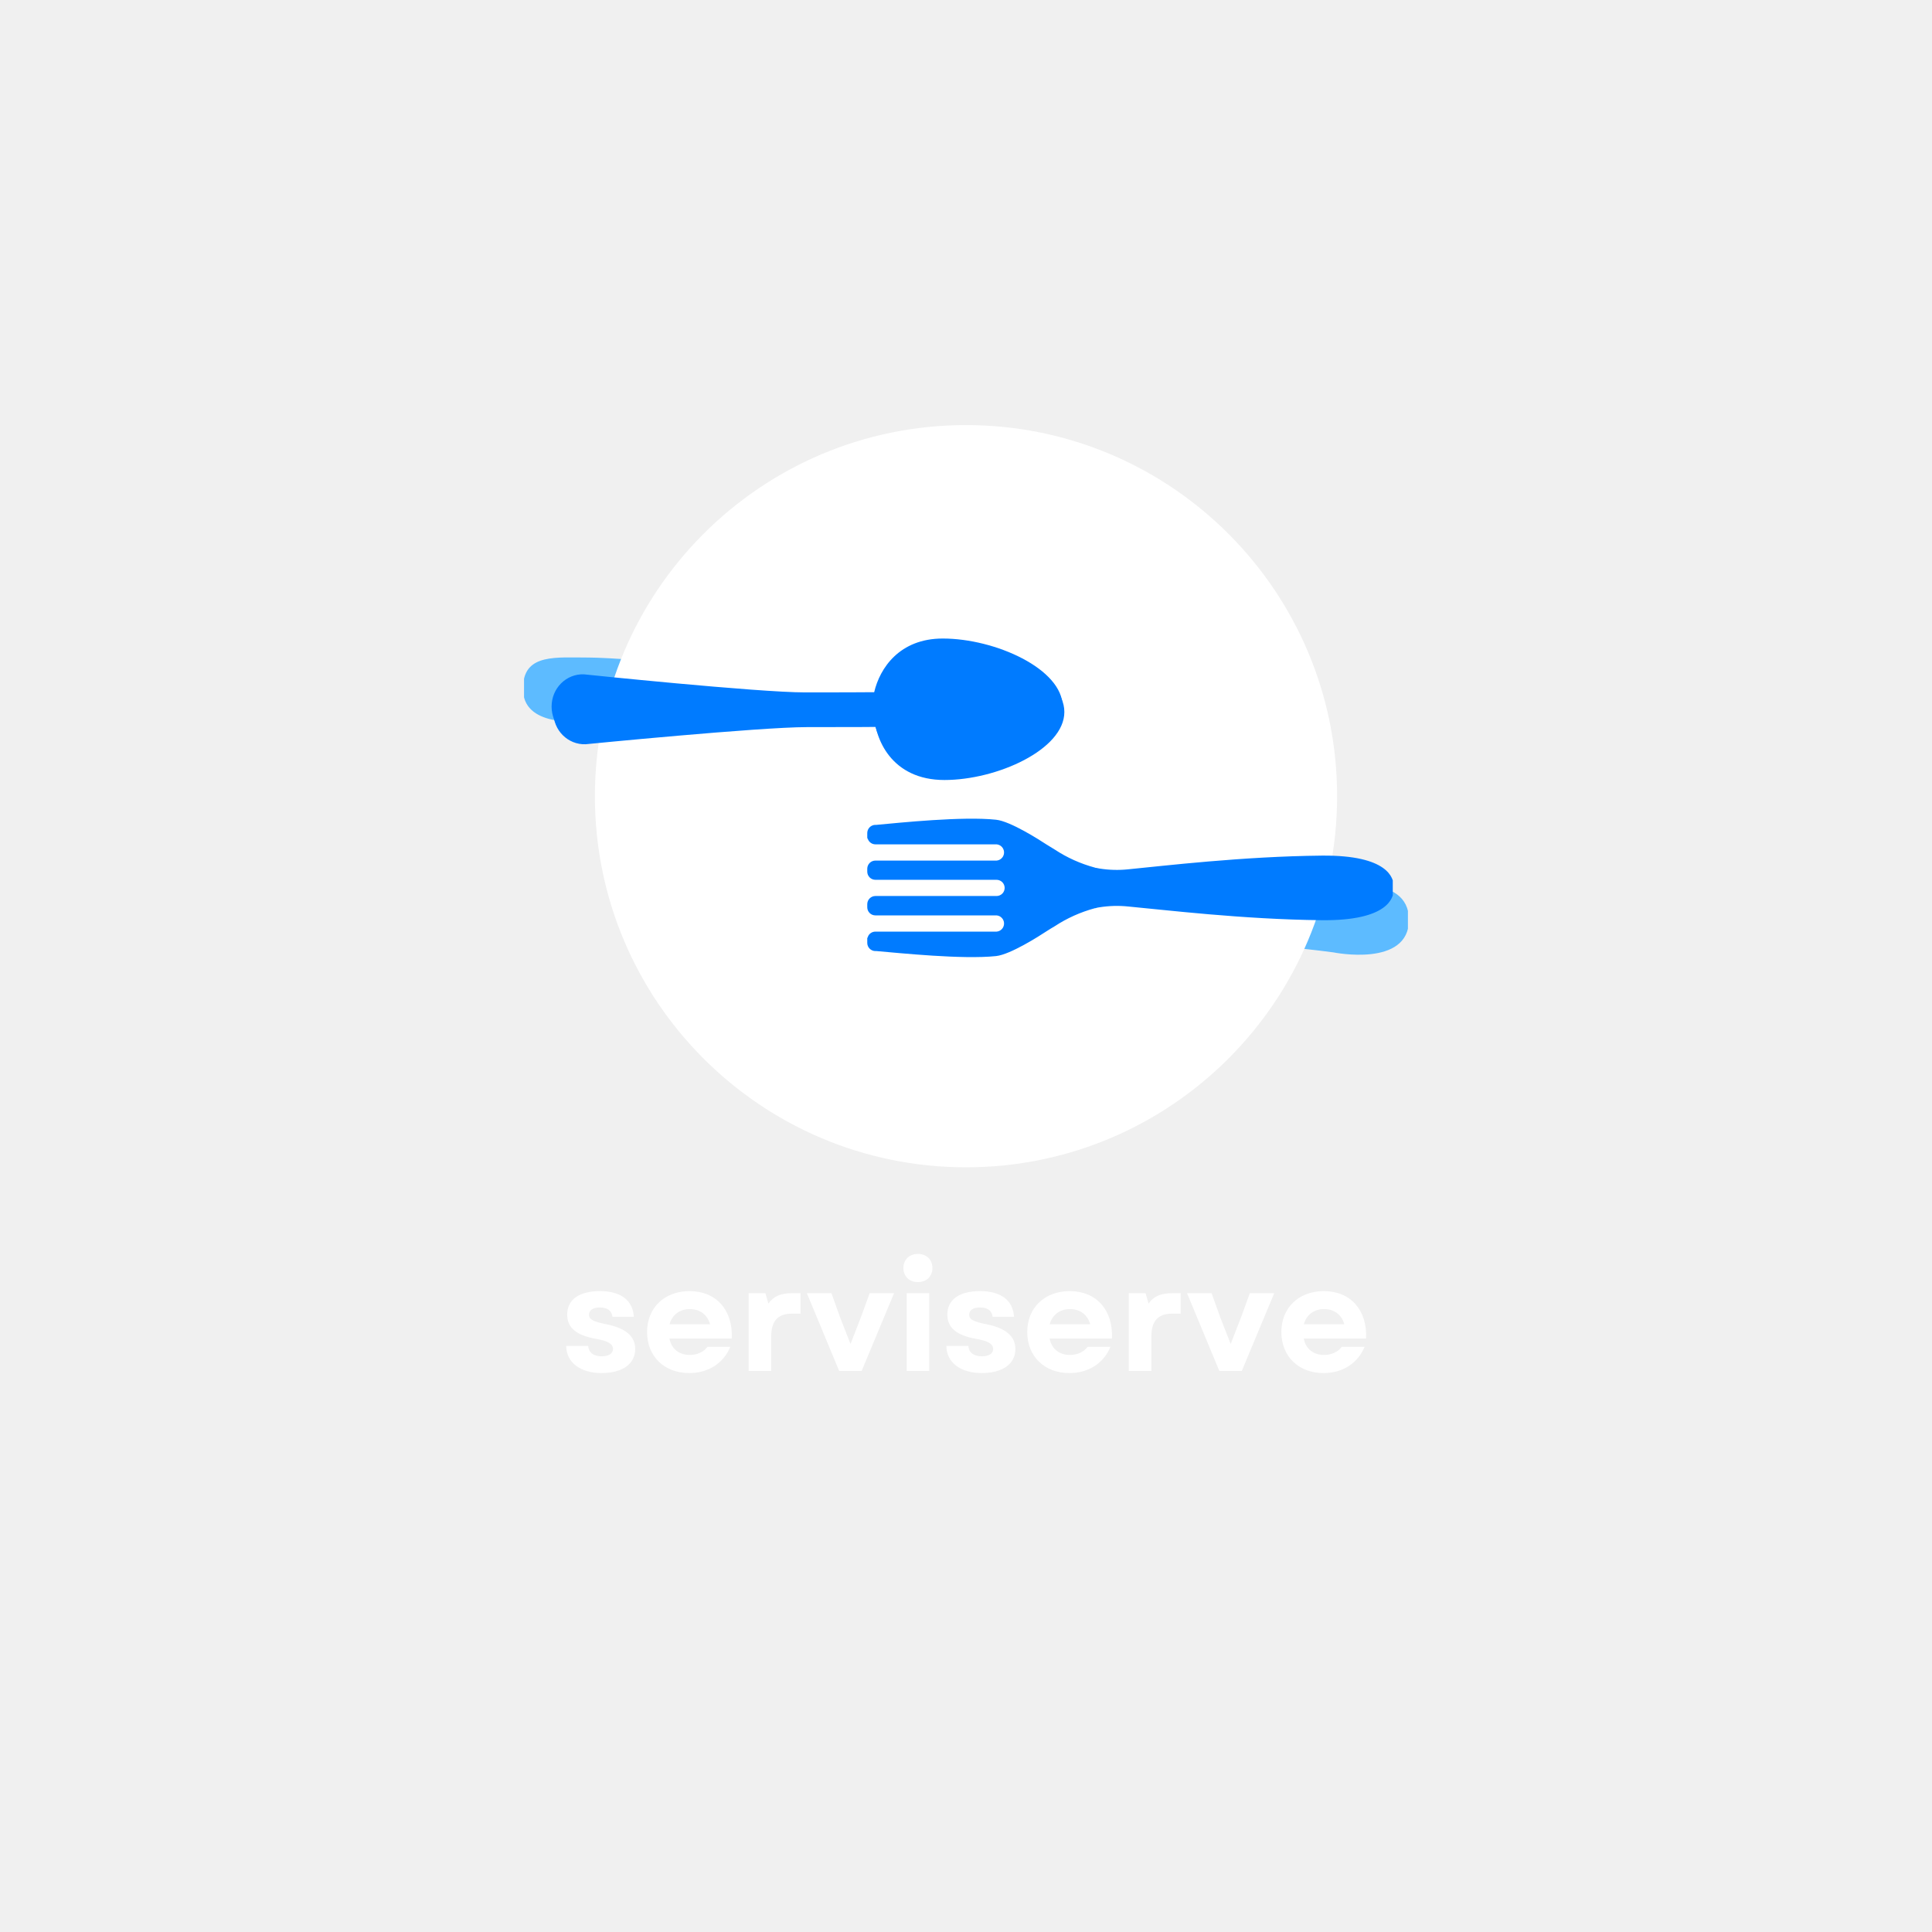
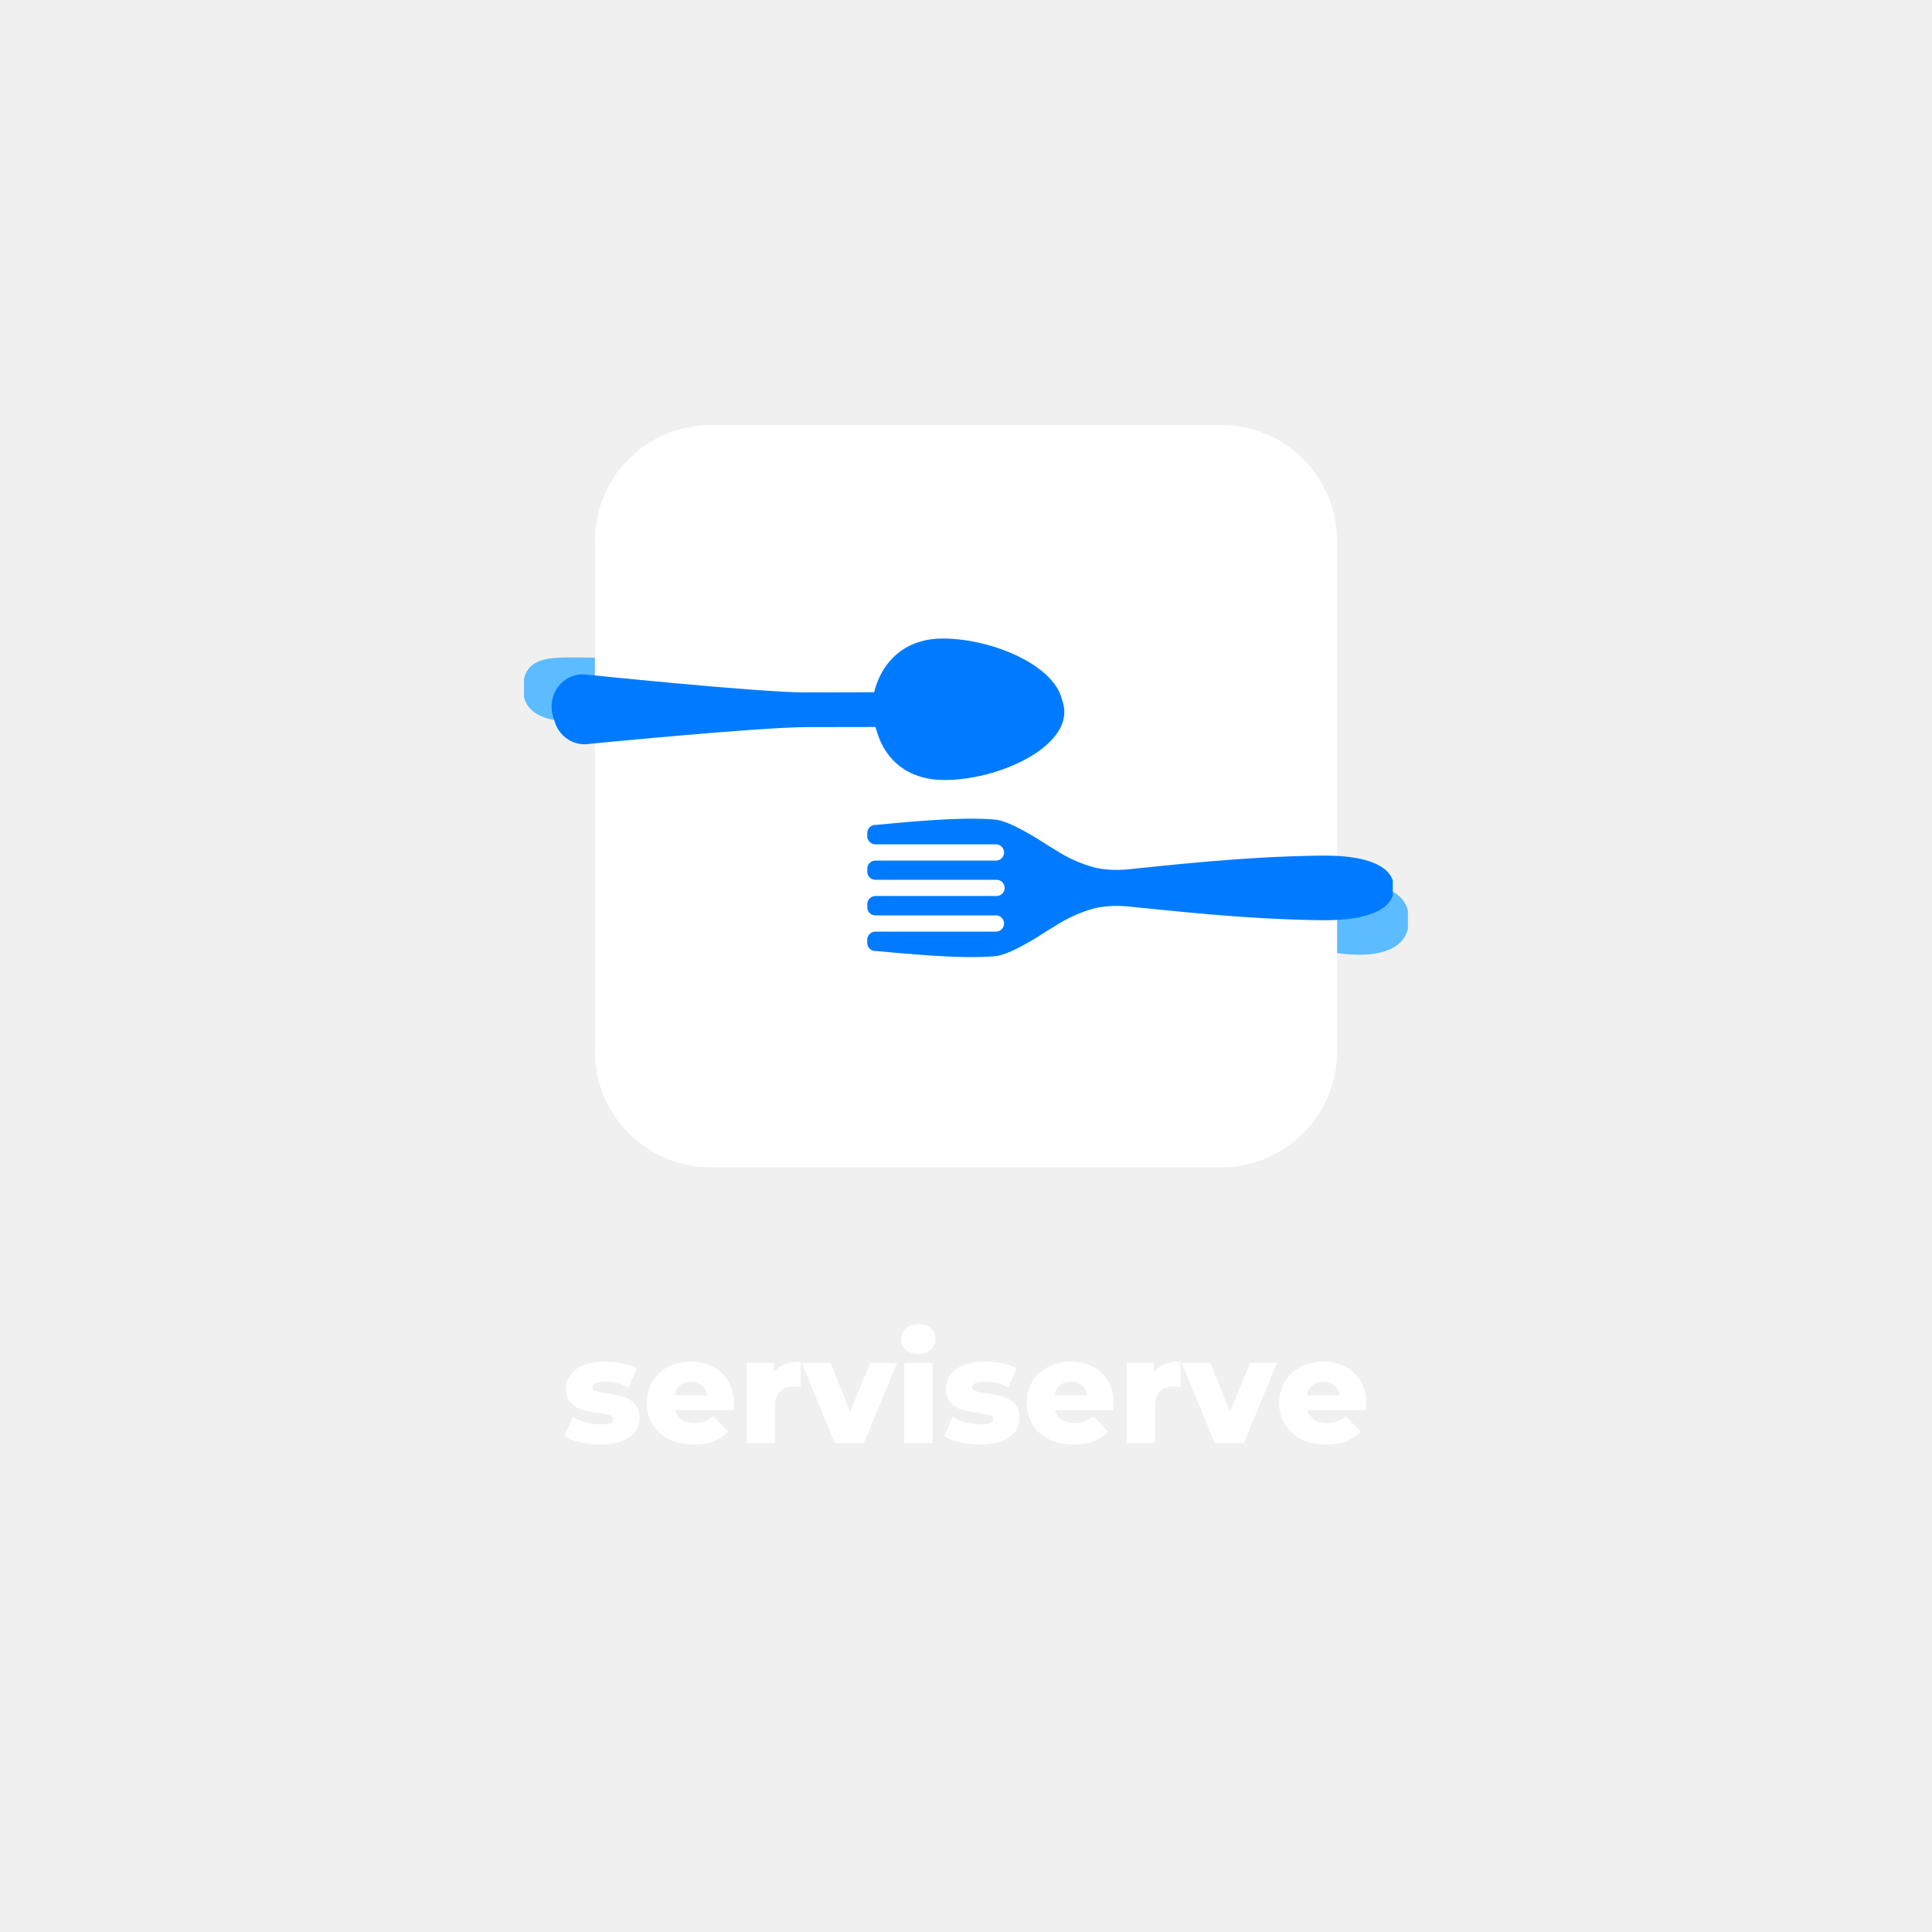
<svg xmlns="http://www.w3.org/2000/svg" width="500" zoomAndPan="magnify" viewBox="0 0 375 375" height="500" preserveAspectRatio="xMidYMid meet" version="1.0">
  <defs>
    <g />
-     <clipPath id="13c9c5d8a1">
+     <clipPath id="a3ee3a9f44">
      <path d="M 146.527 165.523 L 273.277 165.523 L 273.277 191.773 L 146.527 191.773 Z M 146.527 165.523 " clip-rule="nonzero" />
    </clipPath>
-     <clipPath id="cacc675011">
+     <clipPath id="c625045aef">
      <path d="M 101.715 119 L 228.465 119 L 228.465 151 L 101.715 151 Z M 101.715 119 " clip-rule="nonzero" />
    </clipPath>
-     <clipPath id="383ec7881a">
+     <clipPath id="e5e488d97a">
      <path d="M 115.469 82.508 L 259.531 82.508 L 259.531 226.574 L 115.469 226.574 Z M 115.469 82.508 " clip-rule="nonzero" />
    </clipPath>
-     <clipPath id="ee7becb748">
-       <path d="M 187.5 82.508 C 147.719 82.508 115.469 114.758 115.469 154.543 C 115.469 194.324 147.719 226.574 187.5 226.574 C 227.281 226.574 259.531 194.324 259.531 154.543 C 259.531 114.758 227.281 82.508 187.5 82.508 Z M 187.5 82.508 " clip-rule="nonzero" />
+     <clipPath id="cf33a3c93e">
+       <path d="M 137.977 82.508 L 237.023 82.508 C 249.453 82.508 259.531 92.586 259.531 105.02 L 259.531 204.062 C 259.531 216.496 249.453 226.574 237.023 226.574 L 137.977 226.574 C 125.547 226.574 115.469 216.496 115.469 204.062 L 115.469 105.02 C 115.469 92.586 125.547 82.508 137.977 82.508 Z M 137.977 82.508 " clip-rule="nonzero" />
    </clipPath>
-     <clipPath id="853a7a81e2">
+     <clipPath id="9aca644128">
      <path d="M 168.336 158.621 L 270.336 158.621 L 270.336 186 L 168.336 186 Z M 168.336 158.621 " clip-rule="nonzero" />
    </clipPath>
-     <clipPath id="0182dea392">
+     <clipPath id="c176436521">
      <path d="M 107.098 123.922 L 206.848 123.922 L 206.848 151 L 107.098 151 Z M 107.098 123.922 " clip-rule="nonzero" />
    </clipPath>
-     <clipPath id="885144fed8">
+     <clipPath id="f28ce979ab">
      <path d="M 107.098 131 L 173 131 L 173 145 L 107.098 145 Z M 107.098 131 " clip-rule="nonzero" />
    </clipPath>
-     <clipPath id="09411aa71d">
+     <clipPath id="b07218edad">
      <path d="M 169 124 L 206.848 124 L 206.848 151.391 L 169 151.391 Z M 169 124 " clip-rule="nonzero" />
    </clipPath>
  </defs>
-   <g clip-path="url(#13c9c5d8a1)">
+   <g clip-path="url(#a3ee3a9f44)">
    <path fill="#5dbbff" d="M 199.297 174.023 C 197.258 174.023 195.246 173.523 193.445 172.586 L 188.031 168.18 C 185.688 166.262 182.715 165.277 179.691 165.383 L 147.973 168.199 C 147.168 168.227 146.527 168.887 146.527 169.664 C 146.527 170.438 147.168 171.051 147.973 171.023 L 176.156 169.652 C 177.266 169.617 178.176 170.418 178.176 171.445 C 178.176 172.469 177.266 173.312 176.156 173.332 L 147.973 174.137 C 147.168 174.145 146.527 174.789 146.527 175.562 C 146.527 176.34 147.168 176.961 147.973 176.961 L 176.156 176.676 C 177.266 176.664 178.176 177.488 178.176 178.516 C 178.176 179.539 177.266 180.363 176.156 180.352 L 147.973 180.066 C 147.168 180.074 146.527 180.699 146.527 181.473 C 146.527 182.25 147.168 182.891 147.973 182.91 L 176.156 183.715 C 177.266 183.734 178.176 184.578 178.176 185.602 C 178.176 186.629 177.266 187.434 176.156 187.395 L 147.973 186.023 C 147.168 185.996 146.527 186.609 146.527 187.383 C 146.527 188.16 147.168 188.82 147.973 188.852 L 179.691 191.664 C 182.715 191.77 185.676 190.773 188.031 188.867 L 193.445 184.461 C 195.254 183.516 197.258 183.027 199.297 183.027 C 199.297 183.027 229.578 180.977 258.801 184.855 C 258.801 184.855 273.477 187.852 273.477 178.535 C 273.477 169.215 258.801 172.211 258.801 172.211 C 229.578 176.07 199.297 174.023 199.297 174.023 Z M 199.297 174.023 " fill-opacity="1" fill-rule="nonzero" />
  </g>
-   <g clip-path="url(#cacc675011)">
+   <g clip-path="url(#c625045aef)">
    <path fill="#5dbbff" d="M 182.812 139.055 C 185.293 143.086 188.594 151.371 203.062 150.051 C 217.02 148.777 227.996 142.492 228.445 135.469 C 228.445 135.559 228.457 135.645 228.453 135.734 C 228.453 135.66 228.457 135.59 228.457 135.516 C 228.461 135.383 228.457 135.254 228.453 135.121 C 228.457 134.98 228.461 134.84 228.457 134.703 C 228.461 134.582 228.457 134.461 228.453 134.34 C 228.457 134.211 228.461 134.082 228.457 133.953 C 228.461 133.844 228.453 133.73 228.453 133.621 C 228.453 133.719 228.441 133.812 228.438 133.91 C 227.922 127.273 216.973 120.535 203.062 119.34 C 188.594 118.102 185.547 126.066 182.812 129.672 C 180.789 132.336 176.543 132.082 176.543 132.082 C 176.543 132.082 173.043 131.898 165.586 131.324 C 158.449 130.777 121.086 127.629 114.305 127.629 C 107.934 127.629 101.996 126.902 101.547 132.871 C 101.543 132.805 101.531 132.738 101.531 132.668 L 101.527 132.547 C 101.52 132.777 101.52 133.02 101.531 133.266 C 101.52 133.535 101.52 133.809 101.531 134.102 L 101.531 134.133 C 101.527 134.281 101.523 134.434 101.523 134.59 C 101.527 134.477 101.539 134.367 101.543 134.258 C 102 141.379 113.352 139.957 113.352 139.957 C 113.352 139.957 158.09 137.656 165.547 137.109 C 173.613 136.52 176.543 136.445 176.543 136.445 C 176.543 136.445 181.02 136.148 182.812 139.055 " fill-opacity="1" fill-rule="nonzero" />
  </g>
-   <g clip-path="url(#383ec7881a)">
-     <g clip-path="url(#ee7becb748)">
+   <g clip-path="url(#e5e488d97a)">
+     <g clip-path="url(#cf33a3c93e)">
      <path fill="#ffffff" d="M 115.469 82.508 L 259.531 82.508 L 259.531 226.574 L 115.469 226.574 Z M 115.469 82.508 " fill-opacity="1" fill-rule="nonzero" />
    </g>
  </g>
-   <g clip-path="url(#853a7a81e2)">
+   <g clip-path="url(#9aca644128)">
    <path fill="#007bff" d="M 212.773 168.453 C 212.691 168.453 212.605 168.453 212.523 168.402 C 209.727 167.648 207.113 166.473 204.695 164.879 C 204.195 164.582 203.699 164.273 203.172 163.945 C 201.738 163.008 196.117 159.398 193.332 159.109 C 186.812 158.414 174.652 159.688 170.125 160.105 L 169.918 160.105 C 169.711 160.105 169.508 160.145 169.316 160.227 C 169.125 160.305 168.953 160.418 168.805 160.566 C 168.656 160.715 168.543 160.883 168.461 161.074 C 168.379 161.266 168.34 161.469 168.336 161.676 L 168.336 162.609 L 168.406 162.809 L 168.465 162.891 C 168.582 163.188 168.773 163.43 169.039 163.613 C 169.305 163.793 169.598 163.883 169.918 163.887 L 193.43 163.887 C 193.629 163.902 193.816 163.953 193.996 164.039 C 194.176 164.125 194.332 164.242 194.465 164.387 C 194.602 164.535 194.707 164.699 194.777 164.887 C 194.852 165.07 194.887 165.262 194.887 165.461 C 194.887 165.66 194.852 165.852 194.777 166.039 C 194.707 166.223 194.602 166.391 194.465 166.535 C 194.332 166.68 194.176 166.797 193.996 166.887 C 193.816 166.973 193.629 167.023 193.43 167.039 L 169.918 167.039 C 169.711 167.039 169.512 167.078 169.32 167.156 C 169.129 167.234 168.961 167.344 168.812 167.488 C 168.664 167.633 168.551 167.801 168.469 167.988 C 168.387 168.176 168.34 168.375 168.336 168.582 L 168.336 169.18 C 168.336 169.391 168.375 169.594 168.453 169.785 C 168.531 169.98 168.648 170.152 168.797 170.305 C 168.945 170.453 169.117 170.566 169.309 170.648 C 169.504 170.73 169.707 170.77 169.918 170.77 L 193.43 170.77 C 193.637 170.77 193.84 170.809 194.031 170.891 C 194.223 170.969 194.395 171.082 194.543 171.23 C 194.688 171.379 194.801 171.547 194.883 171.742 C 194.961 171.934 195.004 172.133 195.004 172.344 C 195.004 172.551 194.961 172.75 194.883 172.945 C 194.801 173.137 194.688 173.309 194.543 173.453 C 194.395 173.602 194.223 173.715 194.031 173.793 C 193.84 173.875 193.637 173.914 193.43 173.914 L 169.918 173.914 C 169.707 173.914 169.504 173.953 169.309 174.035 C 169.117 174.117 168.945 174.23 168.797 174.383 C 168.648 174.531 168.531 174.703 168.453 174.898 C 168.375 175.094 168.336 175.297 168.336 175.508 L 168.336 176.105 C 168.336 176.312 168.375 176.516 168.457 176.707 C 168.535 176.902 168.652 177.07 168.801 177.219 C 168.949 177.367 169.121 177.48 169.312 177.559 C 169.508 177.637 169.707 177.676 169.918 177.676 L 193.43 177.676 C 193.629 177.691 193.816 177.742 193.996 177.828 C 194.176 177.918 194.332 178.035 194.465 178.18 C 194.602 178.324 194.707 178.492 194.777 178.676 C 194.852 178.863 194.887 179.055 194.887 179.254 C 194.887 179.453 194.852 179.645 194.777 179.828 C 194.707 180.016 194.602 180.18 194.465 180.328 C 194.332 180.473 194.176 180.59 193.996 180.676 C 193.816 180.762 193.629 180.812 193.43 180.828 L 169.918 180.828 C 169.602 180.828 169.309 180.914 169.043 181.09 C 168.777 181.266 168.586 181.5 168.465 181.797 L 168.465 181.855 L 168.336 182.074 L 168.336 183.02 C 168.336 183.23 168.375 183.43 168.457 183.625 C 168.535 183.816 168.652 183.988 168.801 184.137 C 168.949 184.285 169.117 184.398 169.312 184.48 C 169.508 184.562 169.707 184.602 169.918 184.602 L 170.125 184.602 C 174.652 184.988 186.812 186.262 193.332 185.574 C 196.117 185.277 201.738 181.676 203.172 180.73 C 203.699 180.402 204.168 180.094 204.695 179.797 C 207.117 178.207 209.727 177.039 212.523 176.281 C 212.605 176.281 212.691 176.281 212.773 176.234 C 212.852 176.184 213.191 176.145 213.41 176.105 C 215.27 175.809 217.137 175.758 219.012 175.953 C 225.887 176.582 241.23 178.461 256.574 178.609 C 269.508 178.742 270.504 174.172 270.504 172.762 C 270.512 172.621 270.512 172.48 270.504 172.344 C 270.512 172.203 270.512 172.062 270.504 171.926 C 270.504 170.523 269.508 165.953 256.574 166.074 C 241.23 166.223 225.887 168.062 219.012 168.73 C 217.137 168.93 215.27 168.879 213.41 168.582 C 213.191 168.543 212.98 168.5 212.773 168.453 Z M 212.773 168.453 " fill-opacity="1" fill-rule="nonzero" />
  </g>
-   <g clip-path="url(#0182dea392)">
+   <g clip-path="url(#c176436521)">
    <path fill="#007bff" d="M 182.988 123.938 C 193.188 123.938 206.262 129.848 206.262 137.141 C 206.262 144.434 193.168 150.352 182.988 150.352 C 174.543 150.352 170.727 144.918 169.652 140.055 C 167.5 140.07 163.539 140.094 156.293 140.094 C 146.996 140.094 113.332 143.41 113.332 143.41 C 109.938 143.539 107.066 140.746 107.066 137.148 C 107.066 133.555 109.93 130.762 113.332 130.887 C 113.332 130.887 146.996 134.395 156.293 134.395 C 163.699 134.395 167.609 134.375 169.68 134.355 C 170.77 129.684 174.594 123.938 182.988 123.938 Z M 182.988 123.938 " fill-opacity="1" fill-rule="nonzero" />
  </g>
-   <g clip-path="url(#885144fed8)">
+   <g clip-path="url(#f28ce979ab)">
    <path fill="#007bff" d="M 172.293 141.043 C 172.293 141.043 175.062 141.133 156.621 141.133 C 147.324 141.133 113.656 144.457 113.656 144.457 C 110.262 144.578 107.395 141.789 107.395 138.195 C 107.395 134.598 110.258 131.805 113.656 131.93 C 113.656 131.93 147.324 135.438 156.621 135.438 C 173.133 135.438 172.293 135.344 172.293 135.344 Z M 172.293 141.043 " fill-opacity="1" fill-rule="nonzero" />
  </g>
-   <g clip-path="url(#09411aa71d)">
+   <g clip-path="url(#b07218edad)">
    <path fill="#007bff" d="M 183.312 124.984 C 173.113 124.984 169.66 133.473 169.66 138.195 C 169.66 143.473 173.113 151.398 183.312 151.398 C 193.512 151.398 206.59 145.488 206.59 138.195 C 206.59 130.902 193.512 124.984 183.312 124.984 Z M 183.312 124.984 " fill-opacity="1" fill-rule="nonzero" />
  </g>
  <path fill="#007bff" d="M 204.469 135.953 C 204.469 135.953 197.062 126.895 183.453 126.844 C 174.262 126.809 172.301 135.344 172.301 135.344 C 172.301 135.344 174.074 129.84 182.438 129.84 C 197.602 129.84 204.469 135.953 204.469 135.953 Z M 204.469 135.953 " fill-opacity="1" fill-rule="nonzero" />
  <g fill="#ffffff" fill-opacity="1">
-     <g transform="translate(108.7474, 266.1035)">
+     <g transform="translate(109.0349, 280.1218)">
      <g>
-         <path d="M 8 0.406 C 12.078 0.406 14.547 -1.375 14.547 -4.25 C 14.547 -6.734 12.703 -8.312 8.969 -9.062 C 6.375 -9.578 5.578 -10 5.578 -10.922 C 5.578 -11.812 6.375 -12.328 7.672 -12.328 C 9.141 -12.328 10.031 -11.672 10.125 -10.516 L 14.281 -10.516 C 14.094 -13.719 11.734 -15.5 7.703 -15.5 C 3.656 -15.5 1.344 -13.859 1.344 -10.922 C 1.344 -8.422 3.078 -6.922 6.922 -6.234 C 9.25 -5.844 10.234 -5.234 10.234 -4.281 C 10.234 -3.391 9.438 -2.844 8.047 -2.844 C 6.438 -2.844 5.469 -3.625 5.438 -4.859 L 1.156 -4.859 C 1.156 -1.703 3.859 0.406 8 0.406 Z M 8 0.406 " />
+         <path d="M 7.422 0.266 C 6.117 0.266 4.832 0.117 3.562 -0.172 C 2.301 -0.473 1.285 -0.863 0.516 -1.344 L 2.156 -5.094 C 2.863 -4.645 3.707 -4.289 4.688 -4.031 C 5.664 -3.781 6.633 -3.656 7.594 -3.656 C 8.469 -3.656 9.094 -3.742 9.469 -3.922 C 9.844 -4.109 10.031 -4.375 10.031 -4.719 C 10.031 -5.062 9.805 -5.301 9.359 -5.438 C 8.91 -5.582 8.195 -5.723 7.219 -5.859 C 5.969 -6.016 4.906 -6.219 4.031 -6.469 C 3.164 -6.719 2.414 -7.176 1.781 -7.844 C 1.145 -8.52 0.828 -9.461 0.828 -10.672 C 0.828 -11.66 1.125 -12.539 1.719 -13.312 C 2.312 -14.094 3.176 -14.707 4.312 -15.156 C 5.457 -15.613 6.828 -15.844 8.422 -15.844 C 9.555 -15.844 10.676 -15.727 11.781 -15.5 C 12.895 -15.27 13.828 -14.941 14.578 -14.516 L 12.938 -10.812 C 11.562 -11.57 10.066 -11.953 8.453 -11.953 C 7.586 -11.953 6.953 -11.852 6.547 -11.656 C 6.148 -11.457 5.953 -11.195 5.953 -10.875 C 5.953 -10.508 6.172 -10.254 6.609 -10.109 C 7.055 -9.961 7.785 -9.812 8.797 -9.656 C 10.078 -9.469 11.141 -9.25 11.984 -9 C 12.828 -8.75 13.562 -8.289 14.188 -7.625 C 14.812 -6.969 15.125 -6.047 15.125 -4.859 C 15.125 -3.879 14.828 -3 14.234 -2.219 C 13.641 -1.445 12.758 -0.836 11.594 -0.391 C 10.438 0.047 9.047 0.266 7.422 0.266 Z M 7.422 0.266 " />
      </g>
    </g>
  </g>
  <g fill="#ffffff" fill-opacity="1">
-     <g transform="translate(124.4712, 266.1035)">
+     <g transform="translate(124.7591, 280.1218)">
      <g>
-         <path d="M 9.312 0.406 C 13.031 0.406 15.953 -1.5 17.281 -4.688 L 12.844 -4.688 C 12.125 -3.688 10.844 -3.109 9.406 -3.109 C 7.422 -3.109 5.859 -4.219 5.469 -6.297 L 17.562 -6.297 C 17.828 -11.812 14.547 -15.5 9.375 -15.5 C 4.484 -15.5 1.125 -12.25 1.125 -7.562 C 1.125 -2.844 4.453 0.406 9.312 0.406 Z M 5.484 -9.062 C 5.984 -10.891 7.469 -12.016 9.406 -12.016 C 11.406 -12.016 12.844 -10.891 13.344 -9.062 Z M 5.484 -9.062 " />
+         <path d="M 17.688 -7.766 C 17.688 -7.723 17.656 -7.27 17.594 -6.406 L 6.266 -6.406 C 6.492 -5.602 6.938 -4.984 7.594 -4.547 C 8.258 -4.117 9.094 -3.906 10.094 -3.906 C 10.844 -3.906 11.488 -4.008 12.031 -4.219 C 12.57 -4.438 13.125 -4.785 13.688 -5.266 L 16.562 -2.266 C 15.039 -0.578 12.828 0.266 9.922 0.266 C 8.098 0.266 6.492 -0.078 5.109 -0.766 C 3.734 -1.461 2.664 -2.422 1.906 -3.641 C 1.156 -4.867 0.781 -6.258 0.781 -7.812 C 0.781 -9.352 1.145 -10.727 1.875 -11.938 C 2.613 -13.156 3.633 -14.109 4.938 -14.797 C 6.25 -15.492 7.719 -15.844 9.344 -15.844 C 10.895 -15.844 12.301 -15.52 13.562 -14.875 C 14.832 -14.238 15.836 -13.312 16.578 -12.094 C 17.316 -10.875 17.688 -9.43 17.688 -7.766 Z M 9.375 -11.953 C 8.531 -11.953 7.82 -11.711 7.25 -11.234 C 6.688 -10.754 6.332 -10.102 6.188 -9.281 L 12.562 -9.281 C 12.406 -10.102 12.047 -10.754 11.484 -11.234 C 10.922 -11.711 10.219 -11.953 9.375 -11.953 Z M 9.375 -11.953 " />
      </g>
    </g>
  </g>
  <g fill="#ffffff" fill-opacity="1">
-     <g transform="translate(143.1269, 266.1035)">
+     <g transform="translate(143.2141, 280.1218)">
      <g>
-         <path d="M 2.188 0 L 6.562 0 L 6.562 -6.672 C 6.562 -9.922 8.078 -11.125 10.578 -11.125 L 12.25 -11.125 L 12.25 -15.094 L 10.609 -15.094 C 8.391 -15.094 6.984 -14.484 6.016 -13.078 L 5.438 -15.094 L 2.188 -15.094 Z M 2.188 0 " />
+         <path d="M 6.953 -13.719 C 7.516 -14.426 8.238 -14.957 9.125 -15.312 C 10.02 -15.664 11.039 -15.844 12.188 -15.844 L 12.188 -10.922 C 11.688 -10.984 11.273 -11.016 10.953 -11.016 C 9.785 -11.016 8.867 -10.695 8.203 -10.062 C 7.547 -9.426 7.219 -8.457 7.219 -7.156 L 7.219 0 L 1.75 0 L 1.75 -15.578 L 6.953 -15.578 Z M 6.953 -13.719 " />
      </g>
    </g>
  </g>
  <g fill="#ffffff" fill-opacity="1">
-     <g transform="translate(156.3498, 266.1035)">
+     <g transform="translate(155.9486, 280.1218)">
      <g>
-         <path d="M 6.531 0 L 10.891 0 L 17.188 -15.094 L 12.453 -15.094 L 10.719 -10.344 L 8.734 -5.234 L 6.734 -10.344 L 5.031 -15.094 L 0.266 -15.094 Z M 6.531 0 " />
+         <path d="M 18.172 -15.578 L 11.734 0 L 6.094 0 L -0.312 -15.578 L 5.297 -15.578 L 9.031 -6.062 L 12.969 -15.578 Z M 18.172 -15.578 " />
      </g>
    </g>
  </g>
  <g fill="#ffffff" fill-opacity="1">
-     <g transform="translate(173.7983, 266.1035)">
+     <g transform="translate(173.7712, 280.1218)">
      <g>
-         <path d="M 2.188 0 L 6.562 0 L 6.562 -15.094 L 2.188 -15.094 Z M 1.547 -19.984 C 1.547 -18.375 2.703 -17.25 4.375 -17.25 C 6.031 -17.25 7.188 -18.375 7.188 -19.984 C 7.188 -21.594 6.031 -22.719 4.375 -22.719 C 2.703 -22.719 1.547 -21.594 1.547 -19.984 Z M 1.547 -19.984 " />
+         <path d="M 1.75 -15.578 L 7.219 -15.578 L 7.219 0 L 1.75 0 Z M 4.484 -17.312 C 3.484 -17.312 2.676 -17.586 2.062 -18.141 C 1.457 -18.691 1.156 -19.383 1.156 -20.219 C 1.156 -21.039 1.457 -21.727 2.062 -22.281 C 2.676 -22.832 3.484 -23.109 4.484 -23.109 C 5.484 -23.109 6.285 -22.844 6.891 -22.312 C 7.504 -21.789 7.812 -21.117 7.812 -20.297 C 7.812 -19.43 7.504 -18.719 6.891 -18.156 C 6.285 -17.594 5.484 -17.312 4.484 -17.312 Z M 4.484 -17.312 " />
      </g>
    </g>
  </g>
  <g fill="#ffffff" fill-opacity="1">
-     <g transform="translate(182.5369, 266.1035)">
+     <g transform="translate(182.7687, 280.1218)">
      <g>
-         <path d="M 8 0.406 C 12.078 0.406 14.547 -1.375 14.547 -4.25 C 14.547 -6.734 12.703 -8.312 8.969 -9.062 C 6.375 -9.578 5.578 -10 5.578 -10.922 C 5.578 -11.812 6.375 -12.328 7.672 -12.328 C 9.141 -12.328 10.031 -11.672 10.125 -10.516 L 14.281 -10.516 C 14.094 -13.719 11.734 -15.5 7.703 -15.5 C 3.656 -15.5 1.344 -13.859 1.344 -10.922 C 1.344 -8.422 3.078 -6.922 6.922 -6.234 C 9.25 -5.844 10.234 -5.234 10.234 -4.281 C 10.234 -3.391 9.438 -2.844 8.047 -2.844 C 6.438 -2.844 5.469 -3.625 5.438 -4.859 L 1.156 -4.859 C 1.156 -1.703 3.859 0.406 8 0.406 Z M 8 0.406 " />
+         <path d="M 7.422 0.266 C 6.117 0.266 4.832 0.117 3.562 -0.172 C 2.301 -0.473 1.285 -0.863 0.516 -1.344 L 2.156 -5.094 C 2.863 -4.645 3.707 -4.289 4.688 -4.031 C 5.664 -3.781 6.633 -3.656 7.594 -3.656 C 8.469 -3.656 9.094 -3.742 9.469 -3.922 C 9.844 -4.109 10.031 -4.375 10.031 -4.719 C 10.031 -5.062 9.805 -5.301 9.359 -5.438 C 8.91 -5.582 8.195 -5.723 7.219 -5.859 C 5.969 -6.016 4.906 -6.219 4.031 -6.469 C 3.164 -6.719 2.414 -7.176 1.781 -7.844 C 1.145 -8.52 0.828 -9.461 0.828 -10.672 C 0.828 -11.66 1.125 -12.539 1.719 -13.312 C 2.312 -14.094 3.176 -14.707 4.312 -15.156 C 5.457 -15.613 6.828 -15.844 8.422 -15.844 C 9.555 -15.844 10.676 -15.727 11.781 -15.5 C 12.895 -15.27 13.828 -14.941 14.578 -14.516 L 12.938 -10.812 C 11.562 -11.57 10.066 -11.953 8.453 -11.953 C 7.586 -11.953 6.953 -11.852 6.547 -11.656 C 6.148 -11.457 5.953 -11.195 5.953 -10.875 C 5.953 -10.508 6.172 -10.254 6.609 -10.109 C 7.055 -9.961 7.785 -9.812 8.797 -9.656 C 10.078 -9.469 11.141 -9.25 11.984 -9 C 12.828 -8.75 13.562 -8.289 14.188 -7.625 C 14.812 -6.969 15.125 -6.047 15.125 -4.859 C 15.125 -3.879 14.828 -3 14.234 -2.219 C 13.641 -1.445 12.758 -0.836 11.594 -0.391 C 10.438 0.047 9.047 0.266 7.422 0.266 Z M 7.422 0.266 " />
      </g>
    </g>
  </g>
  <g fill="#ffffff" fill-opacity="1">
-     <g transform="translate(198.2607, 266.1035)">
+     <g transform="translate(198.4929, 280.1218)">
      <g>
-         <path d="M 9.312 0.406 C 13.031 0.406 15.953 -1.5 17.281 -4.688 L 12.844 -4.688 C 12.125 -3.688 10.844 -3.109 9.406 -3.109 C 7.422 -3.109 5.859 -4.219 5.469 -6.297 L 17.562 -6.297 C 17.828 -11.812 14.547 -15.5 9.375 -15.5 C 4.484 -15.5 1.125 -12.25 1.125 -7.562 C 1.125 -2.844 4.453 0.406 9.312 0.406 Z M 5.484 -9.062 C 5.984 -10.891 7.469 -12.016 9.406 -12.016 C 11.406 -12.016 12.844 -10.891 13.344 -9.062 Z M 5.484 -9.062 " />
+         <path d="M 17.688 -7.766 C 17.688 -7.723 17.656 -7.27 17.594 -6.406 L 6.266 -6.406 C 6.492 -5.602 6.938 -4.984 7.594 -4.547 C 8.258 -4.117 9.094 -3.906 10.094 -3.906 C 10.844 -3.906 11.488 -4.008 12.031 -4.219 C 12.57 -4.438 13.125 -4.785 13.688 -5.266 L 16.562 -2.266 C 15.039 -0.578 12.828 0.266 9.922 0.266 C 8.098 0.266 6.492 -0.078 5.109 -0.766 C 3.734 -1.461 2.664 -2.422 1.906 -3.641 C 1.156 -4.867 0.781 -6.258 0.781 -7.812 C 0.781 -9.352 1.145 -10.727 1.875 -11.938 C 2.613 -13.156 3.633 -14.109 4.938 -14.797 C 6.25 -15.492 7.719 -15.844 9.344 -15.844 C 10.895 -15.844 12.301 -15.52 13.562 -14.875 C 14.832 -14.238 15.836 -13.312 16.578 -12.094 C 17.316 -10.875 17.688 -9.43 17.688 -7.766 Z M 9.375 -11.953 C 8.531 -11.953 7.82 -11.711 7.25 -11.234 C 6.688 -10.754 6.332 -10.102 6.188 -9.281 L 12.562 -9.281 C 12.406 -10.102 12.047 -10.754 11.484 -11.234 C 10.922 -11.711 10.219 -11.953 9.375 -11.953 Z M 9.375 -11.953 " />
      </g>
    </g>
  </g>
  <g fill="#ffffff" fill-opacity="1">
-     <g transform="translate(216.9165, 266.1035)">
+     <g transform="translate(216.9479, 280.1218)">
      <g>
-         <path d="M 2.188 0 L 6.562 0 L 6.562 -6.672 C 6.562 -9.922 8.078 -11.125 10.578 -11.125 L 12.25 -11.125 L 12.25 -15.094 L 10.609 -15.094 C 8.391 -15.094 6.984 -14.484 6.016 -13.078 L 5.438 -15.094 L 2.188 -15.094 Z M 2.188 0 " />
+         <path d="M 6.953 -13.719 C 7.516 -14.426 8.238 -14.957 9.125 -15.312 C 10.02 -15.664 11.039 -15.844 12.188 -15.844 L 12.188 -10.922 C 11.688 -10.984 11.273 -11.016 10.953 -11.016 C 9.785 -11.016 8.867 -10.695 8.203 -10.062 C 7.547 -9.426 7.219 -8.457 7.219 -7.156 L 7.219 0 L 1.75 0 L 1.75 -15.578 L 6.953 -15.578 Z M 6.953 -13.719 " />
      </g>
    </g>
  </g>
  <g fill="#ffffff" fill-opacity="1">
-     <g transform="translate(230.1393, 266.1035)">
+     <g transform="translate(229.6824, 280.1218)">
      <g>
-         <path d="M 6.531 0 L 10.891 0 L 17.188 -15.094 L 12.453 -15.094 L 10.719 -10.344 L 8.734 -5.234 L 6.734 -10.344 L 5.031 -15.094 L 0.266 -15.094 Z M 6.531 0 " />
+         <path d="M 18.172 -15.578 L 11.734 0 L 6.094 0 L -0.312 -15.578 L 5.297 -15.578 L 9.031 -6.062 L 12.969 -15.578 Z M 18.172 -15.578 " />
      </g>
    </g>
  </g>
  <g fill="#ffffff" fill-opacity="1">
-     <g transform="translate(247.5878, 266.1035)">
+     <g transform="translate(247.505, 280.1218)">
      <g>
-         <path d="M 9.312 0.406 C 13.031 0.406 15.953 -1.5 17.281 -4.688 L 12.844 -4.688 C 12.125 -3.688 10.844 -3.109 9.406 -3.109 C 7.422 -3.109 5.859 -4.219 5.469 -6.297 L 17.562 -6.297 C 17.828 -11.812 14.547 -15.5 9.375 -15.5 C 4.484 -15.5 1.125 -12.25 1.125 -7.562 C 1.125 -2.844 4.453 0.406 9.312 0.406 Z M 5.484 -9.062 C 5.984 -10.891 7.469 -12.016 9.406 -12.016 C 11.406 -12.016 12.844 -10.891 13.344 -9.062 Z M 5.484 -9.062 " />
+         <path d="M 17.688 -7.766 C 17.688 -7.723 17.656 -7.27 17.594 -6.406 L 6.266 -6.406 C 6.492 -5.602 6.938 -4.984 7.594 -4.547 C 8.258 -4.117 9.094 -3.906 10.094 -3.906 C 10.844 -3.906 11.488 -4.008 12.031 -4.219 C 12.57 -4.438 13.125 -4.785 13.688 -5.266 L 16.562 -2.266 C 15.039 -0.578 12.828 0.266 9.922 0.266 C 8.098 0.266 6.492 -0.078 5.109 -0.766 C 3.734 -1.461 2.664 -2.422 1.906 -3.641 C 1.156 -4.867 0.781 -6.258 0.781 -7.812 C 0.781 -9.352 1.145 -10.727 1.875 -11.938 C 2.613 -13.156 3.633 -14.109 4.938 -14.797 C 6.25 -15.492 7.719 -15.844 9.344 -15.844 C 10.895 -15.844 12.301 -15.52 13.562 -14.875 C 14.832 -14.238 15.836 -13.312 16.578 -12.094 C 17.316 -10.875 17.688 -9.43 17.688 -7.766 Z M 9.375 -11.953 C 8.531 -11.953 7.82 -11.711 7.25 -11.234 C 6.688 -10.754 6.332 -10.102 6.188 -9.281 L 12.562 -9.281 C 12.406 -10.102 12.047 -10.754 11.484 -11.234 C 10.922 -11.711 10.219 -11.953 9.375 -11.953 Z M 9.375 -11.953 " />
      </g>
    </g>
  </g>
</svg>
